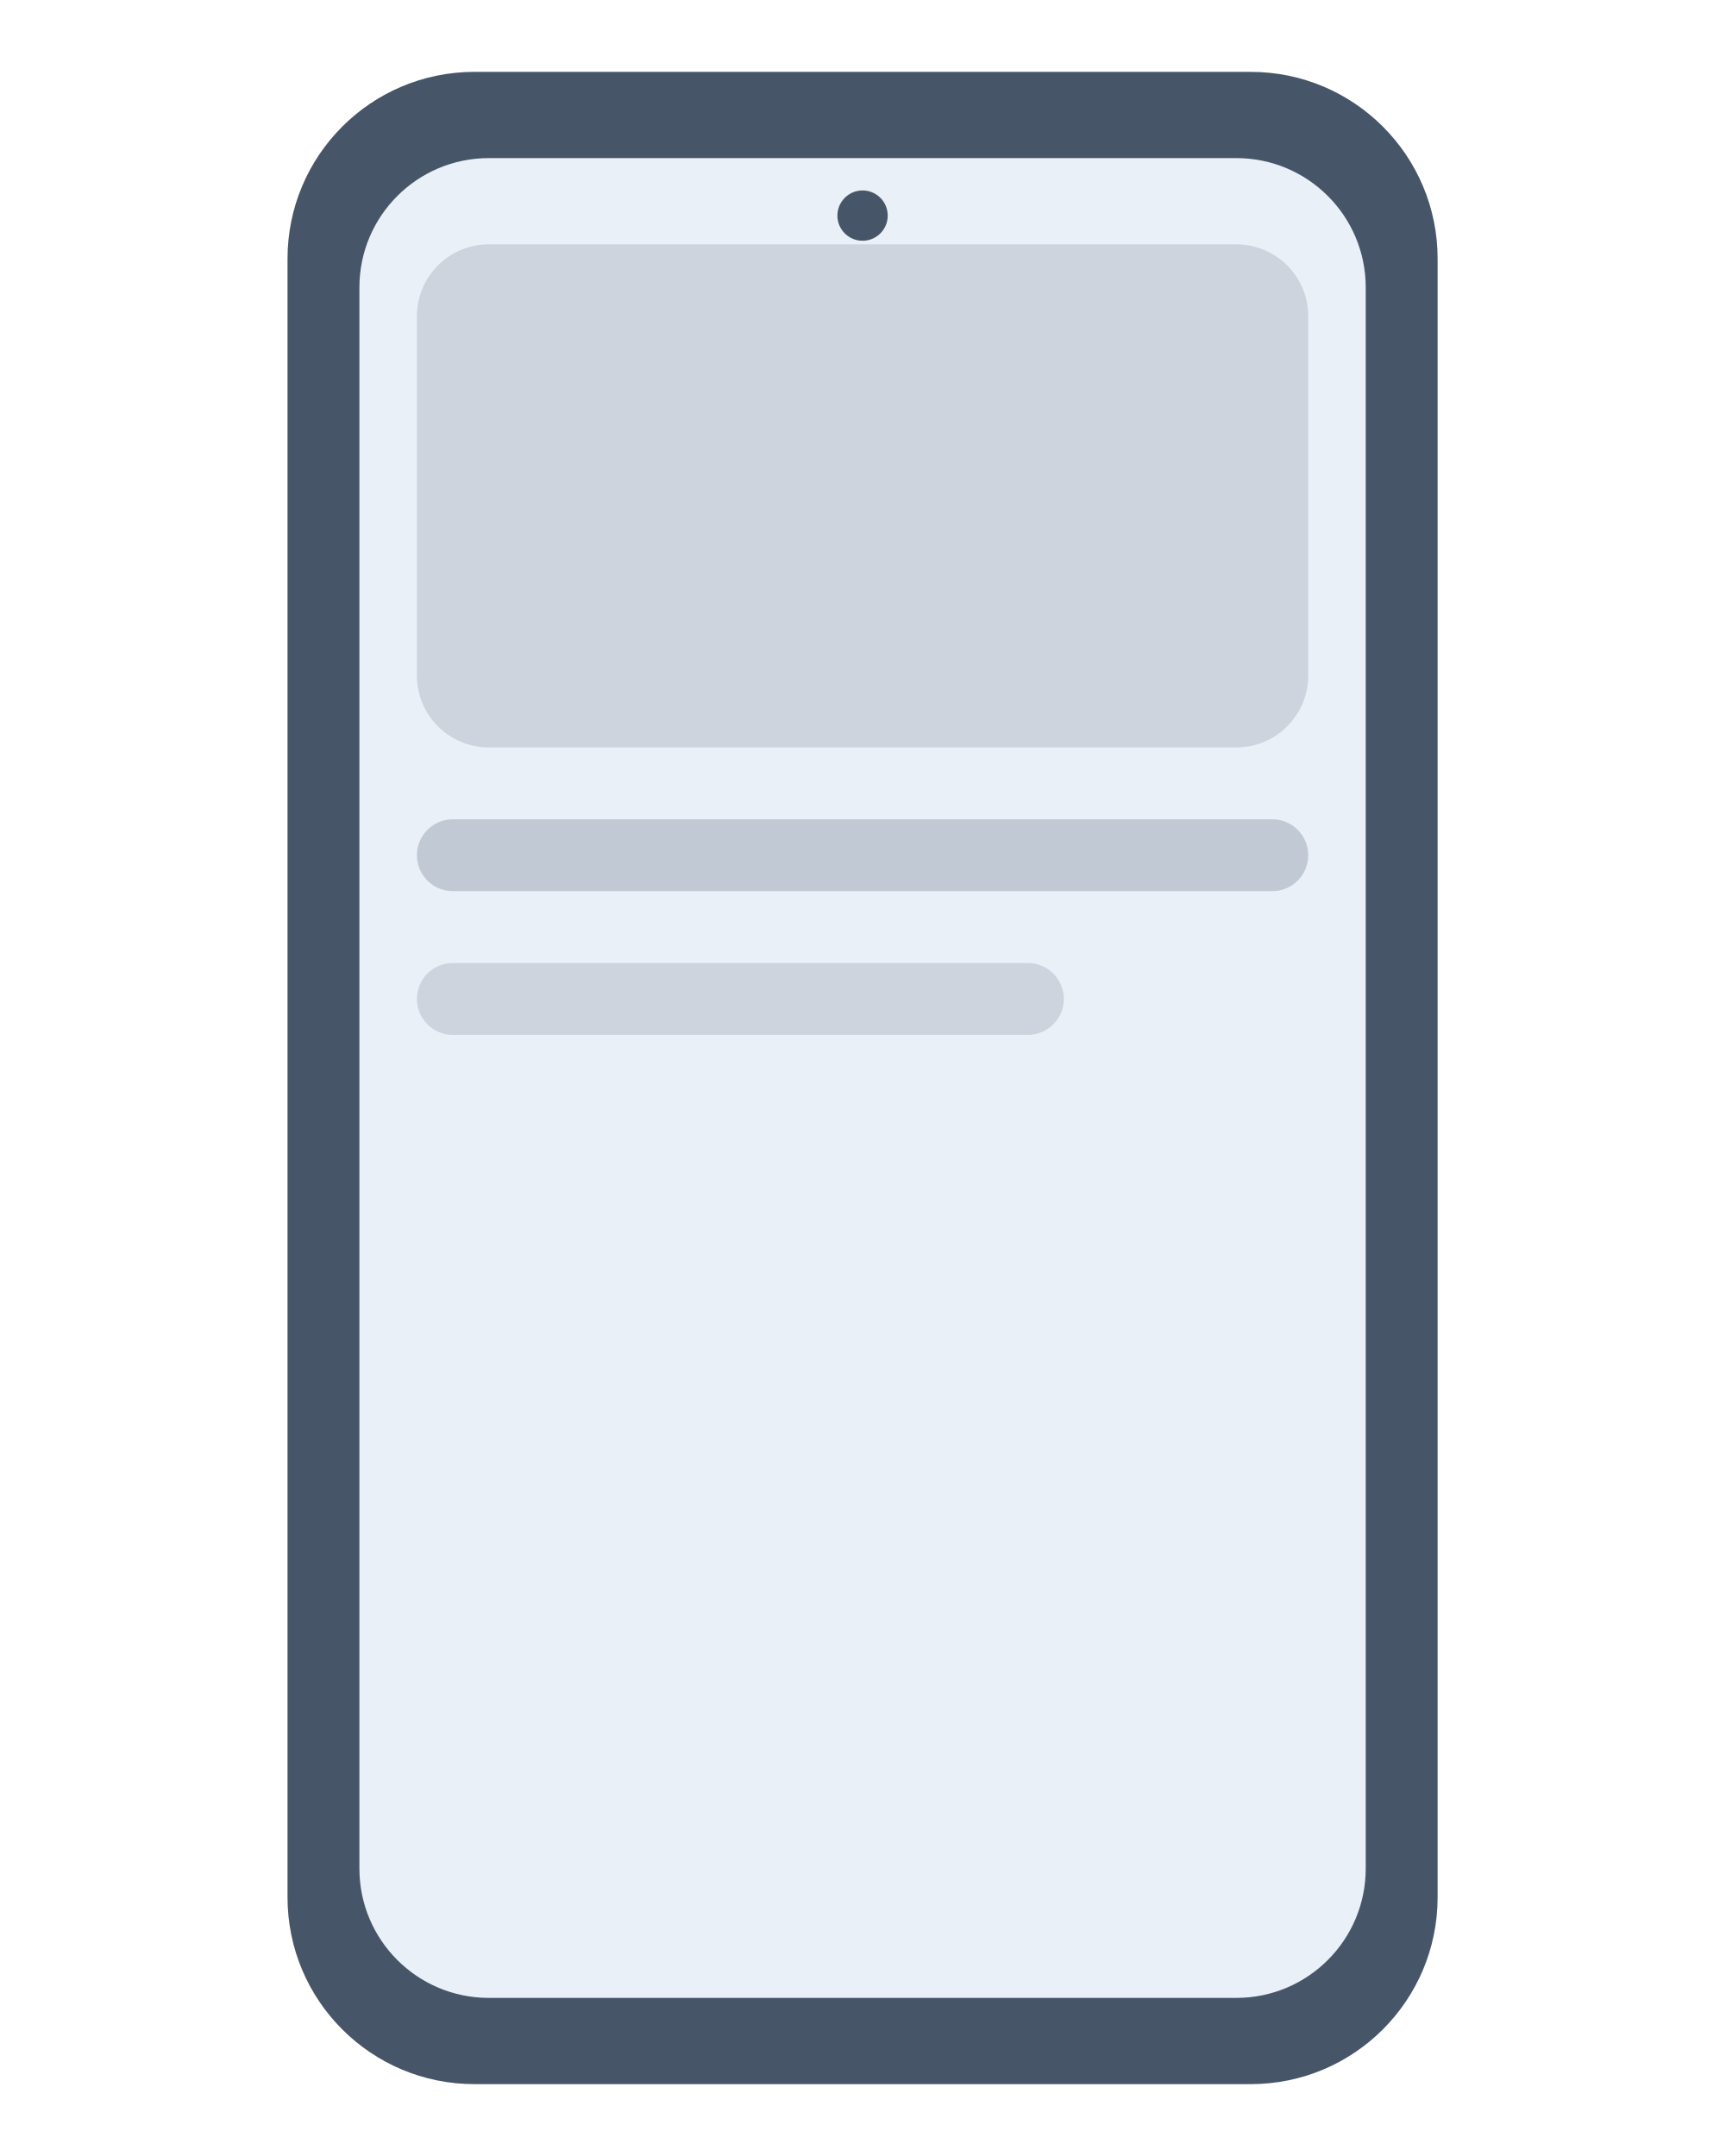
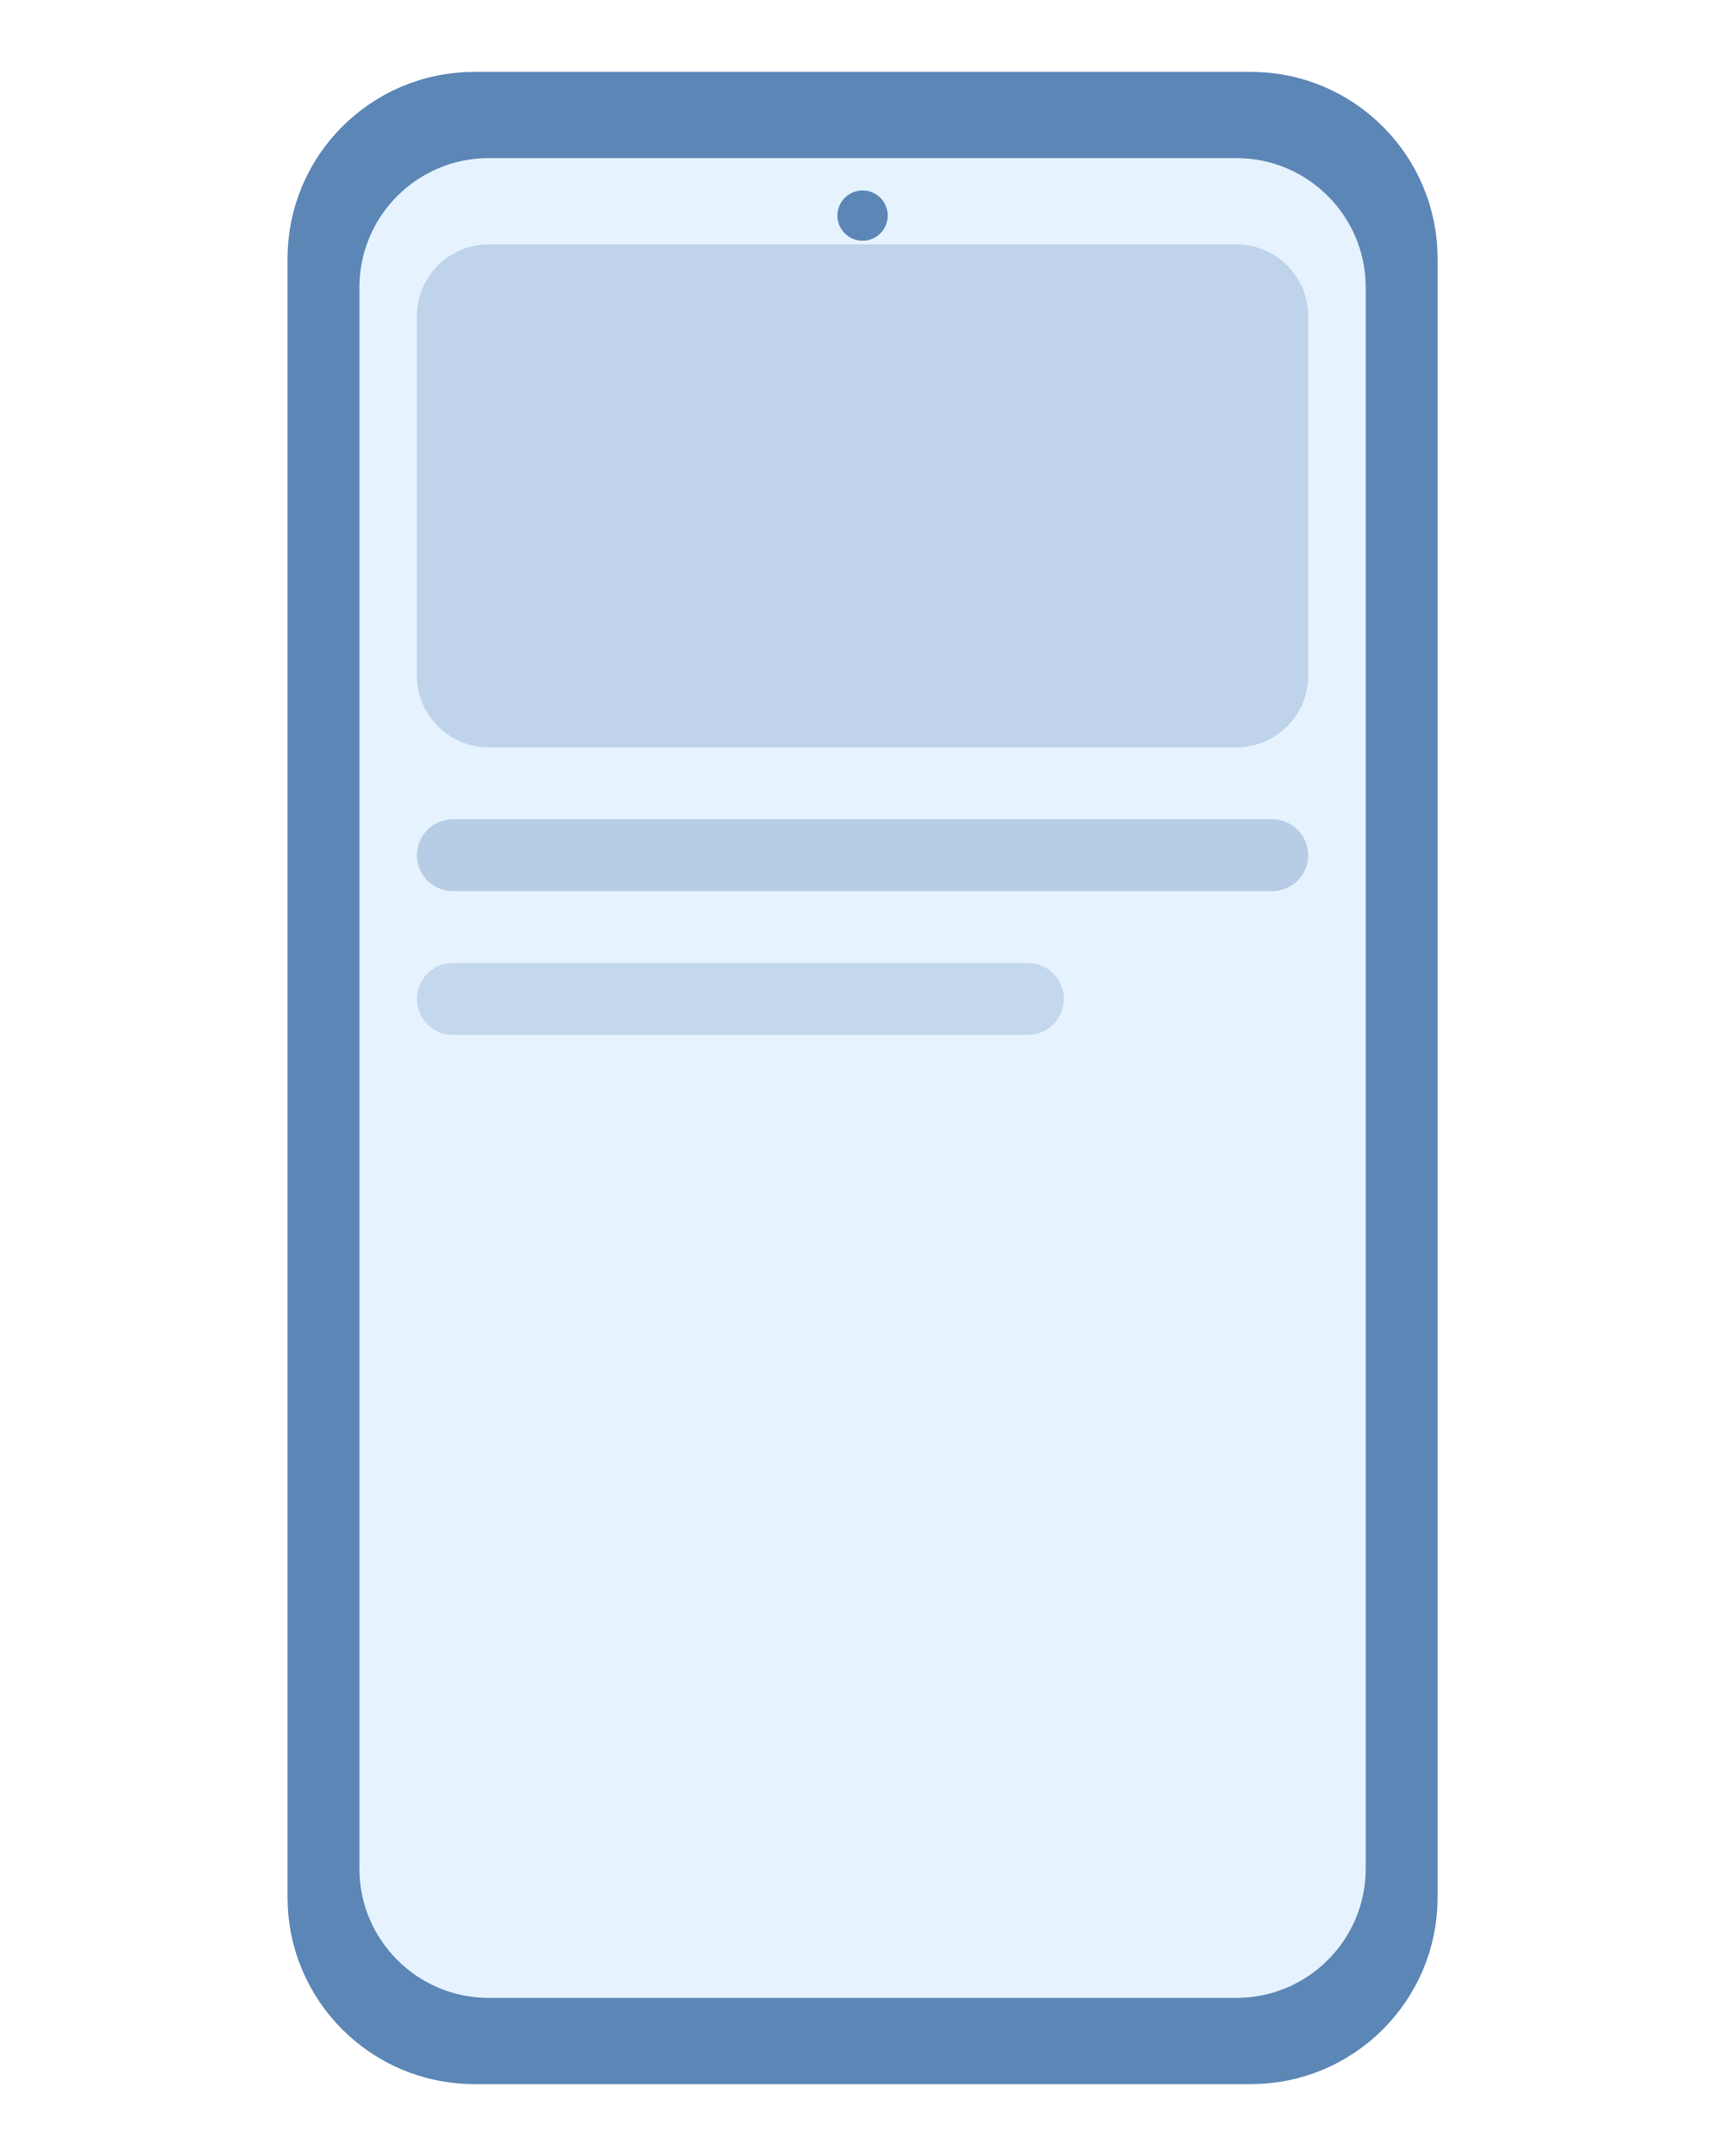
<svg xmlns="http://www.w3.org/2000/svg" viewBox="0 0 240 300" role="img" aria-label="Ảnh minh họa điện thoại">
  <g transform="translate(0,0) scale(1.0)">
-     <rect x="40" y="10" width="160" height="280" rx="26" fill="#475569" />
-     <rect x="50" y="22" width="140" height="256" rx="18" fill="#EAF0F8" />
-     <rect x="58" y="34" width="124" height="70" rx="10" fill="#475569" opacity=".18" />
-     <rect x="58" y="114" width="124" height="10" rx="5" fill="#475569" opacity=".25" />
-     <rect x="58" y="134" width="90" height="10" rx="5" fill="#475569" opacity=".18" />
-     <circle cx="120" cy="30" r="3.5" fill="#475569" />
+     <rect x="40" y="10" width="160" height="280" rx="26" fill="#5b86b6" />
+     <rect x="50" y="22" width="140" height="256" rx="18" fill="#E6F3FE" />
+     <rect x="58" y="34" width="124" height="70" rx="10" fill="#5b86b6" opacity=".28" />
+     <rect x="58" y="114" width="124" height="10" rx="5" fill="#5b86b6" opacity=".35" />
+     <rect x="58" y="134" width="90" height="10" rx="5" fill="#5b86b6" opacity=".25" />
+     <circle cx="120" cy="30" r="3.5" fill="#5b86b6" />
  </g>
</svg>
